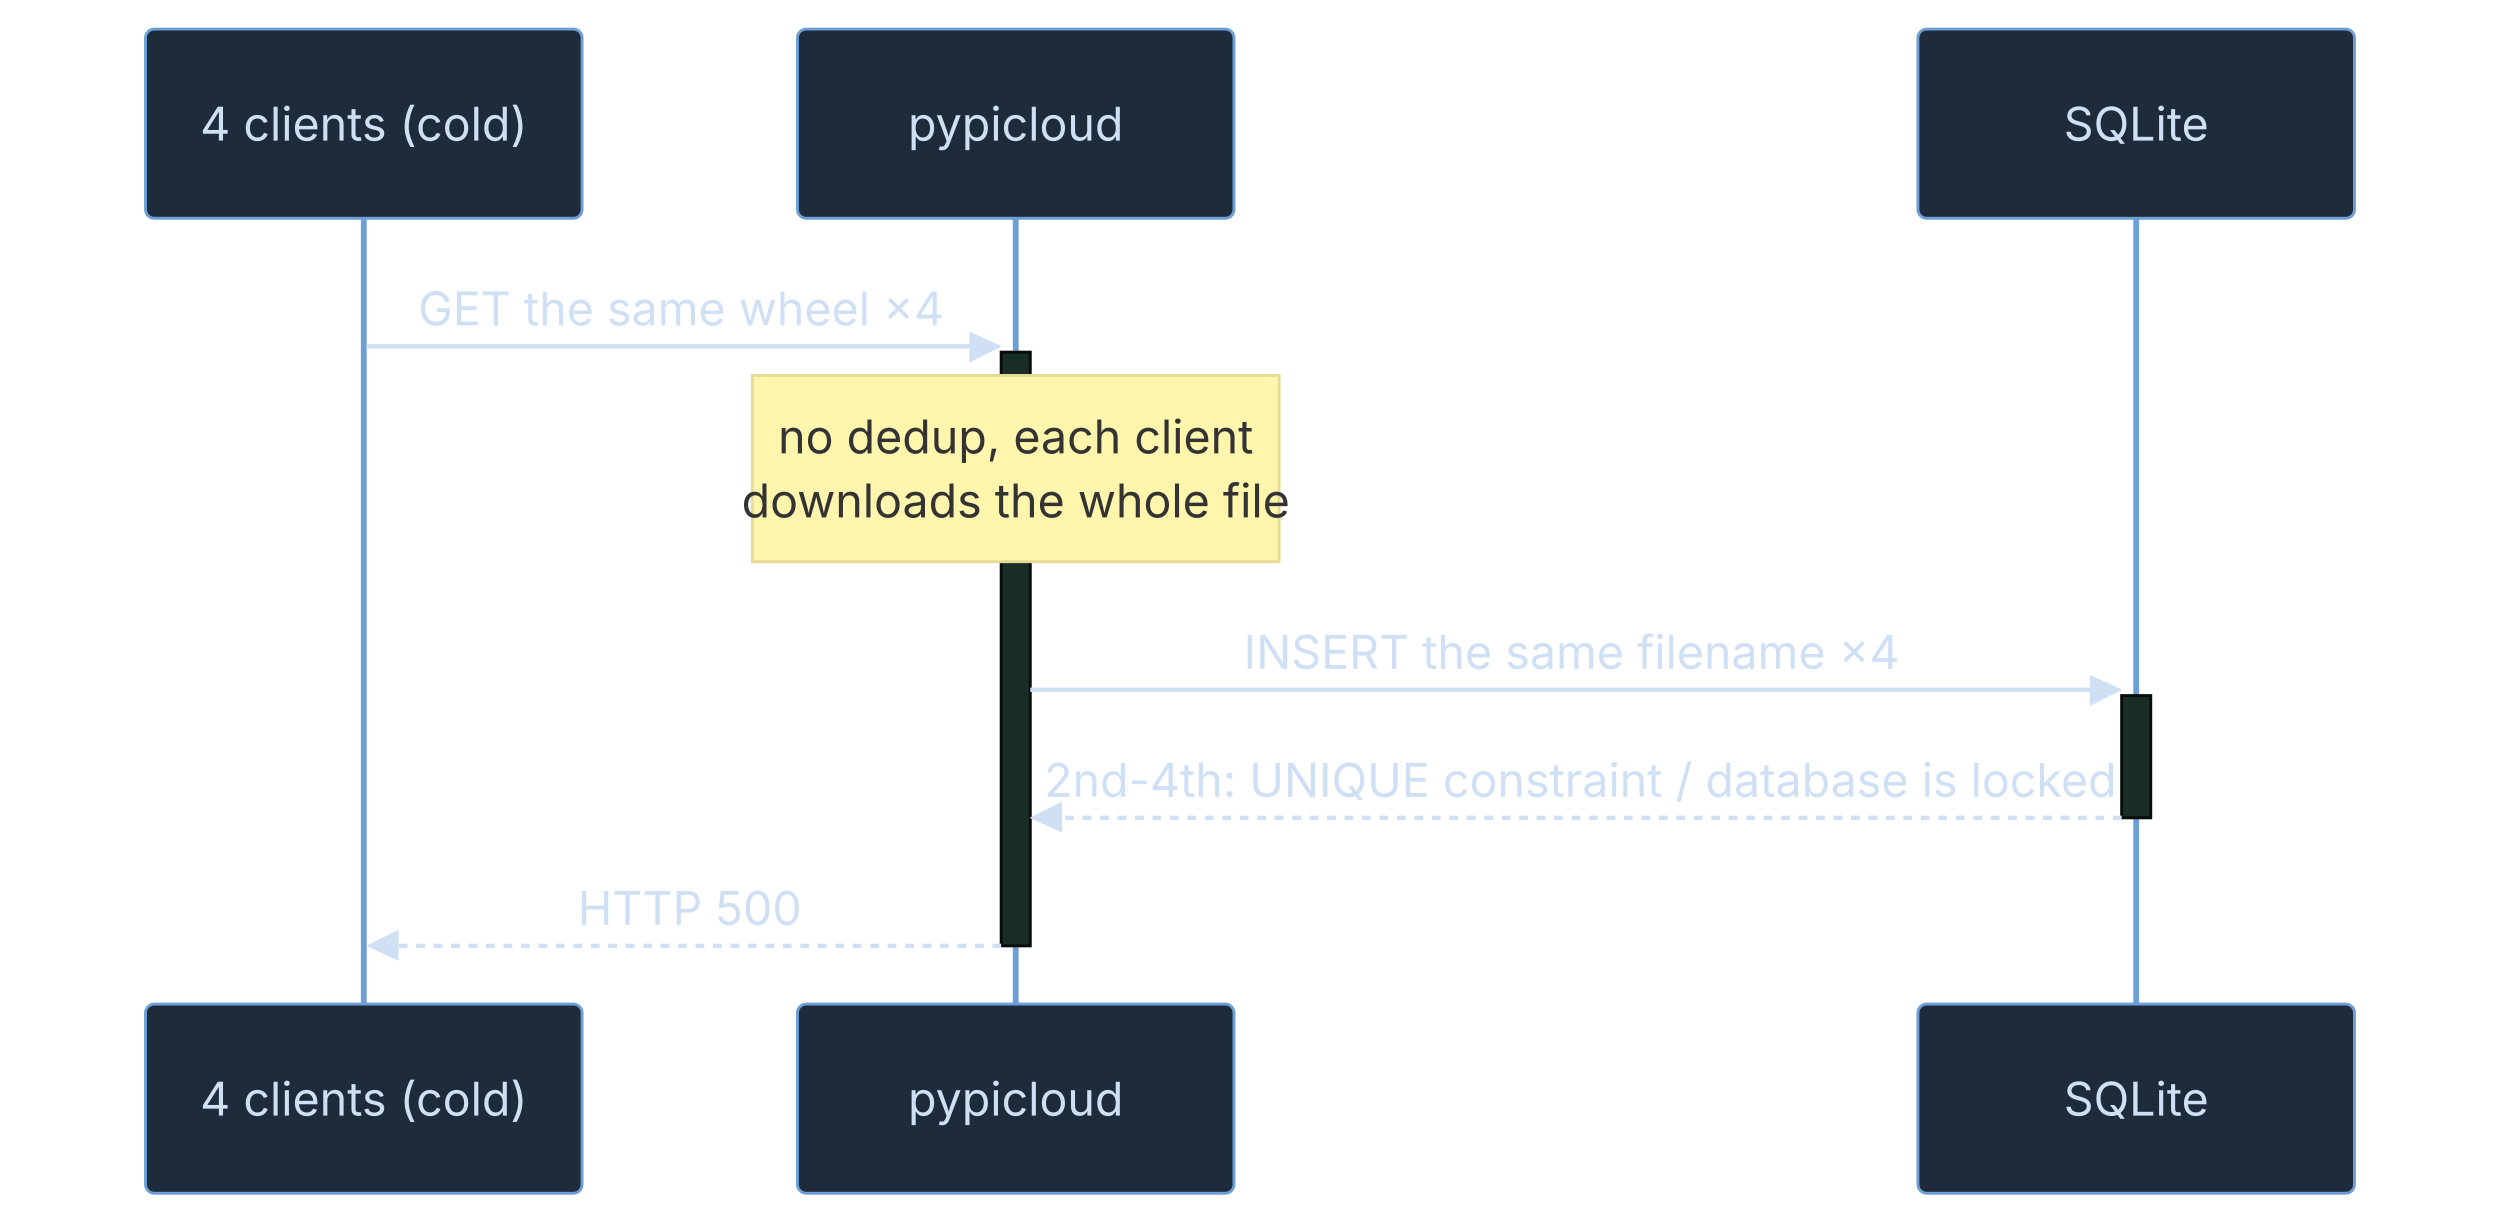
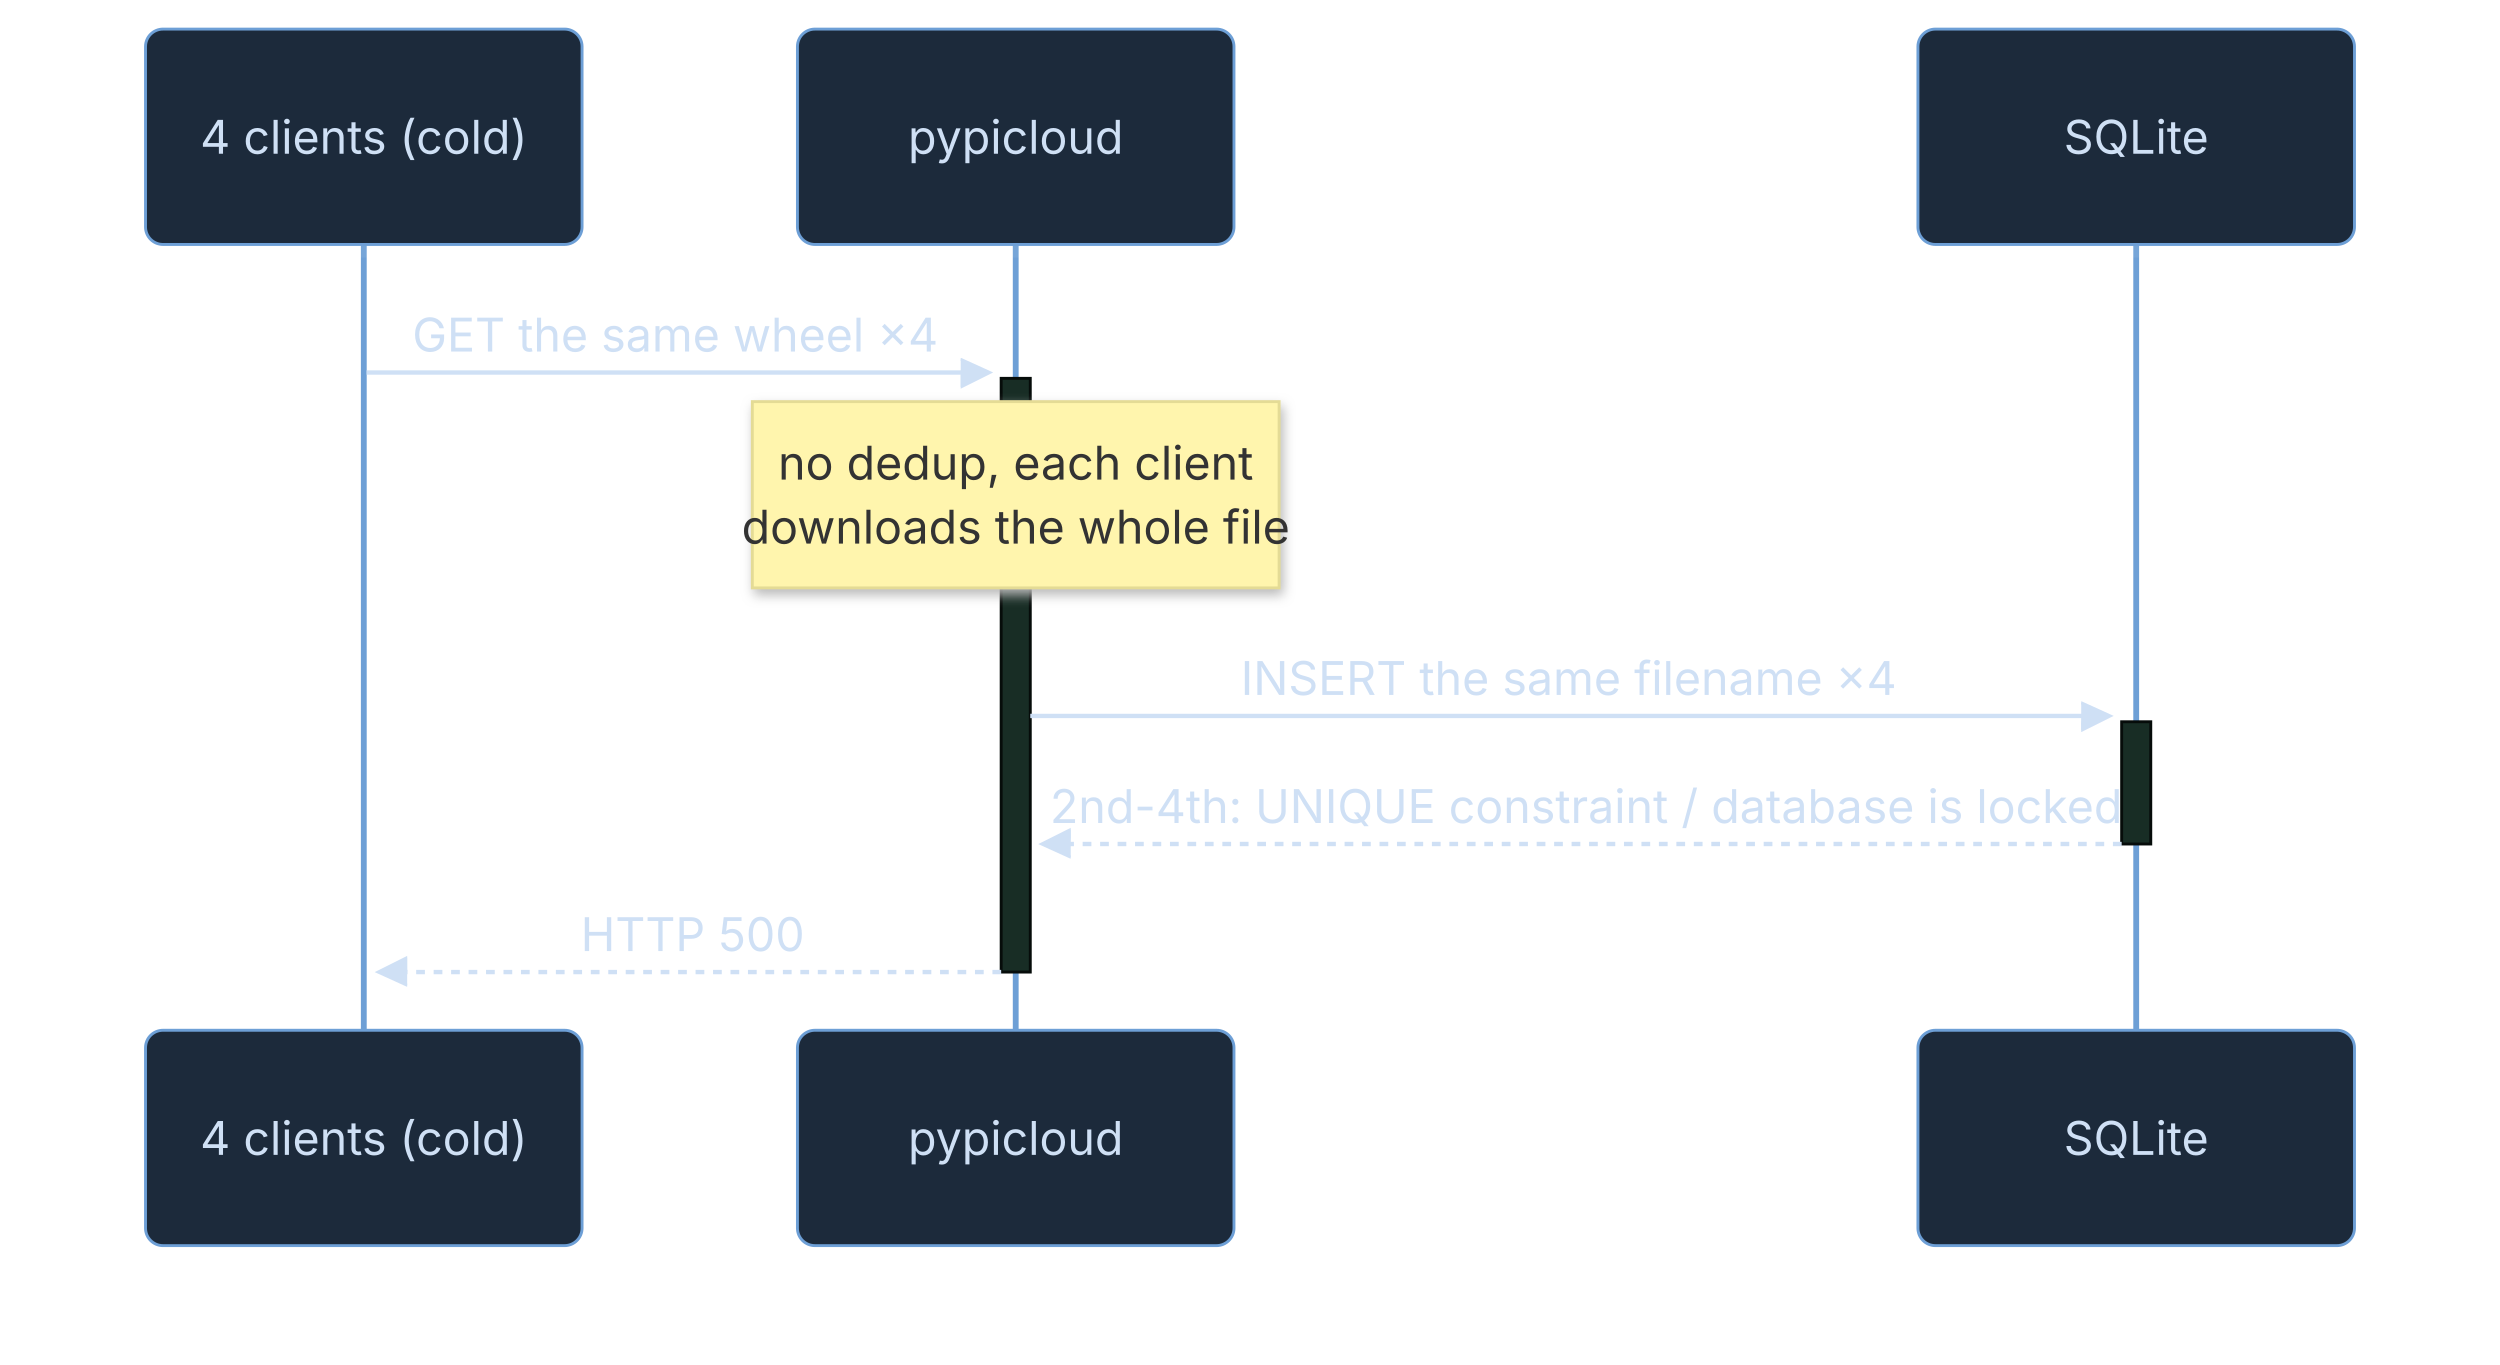
- <svg xmlns="http://www.w3.org/2000/svg" id="peryx-pypicloud-concurrency-dark" width="100%" style="max-width: 859px; background-color: transparent;" viewBox="-50 -10 859 421" role="graphics-document document" aria-roledescription="sequence">
+ <svg xmlns="http://www.w3.org/2000/svg" id="peryx-pypicloud-concurrency-dark" width="100%" style="max-width: 859px; background-color: transparent;" viewBox="-50 -10 859 469" role="graphics-document document" aria-roledescription="sequence">
  <g>
-     <rect x="609" y="335" fill="#eaeaea" stroke="#666" width="150" height="65" name="S" rx="3" ry="3" class="actor actor-bottom" />
-     <text x="684" y="367.5" dominant-baseline="central" alignment-baseline="central" class="actor actor-box" style="text-anchor: middle; font-size: 16px; font-weight: 400;">
+     <rect x="609" y="344" fill="#eaeaea" stroke="#666" width="150" height="74" name="S" rx="6" ry="6" class="actor actor-bottom" data-look="neo" filter="url(#peryx-pypicloud-concurrency-dark-drop-shadow)" />
+     <text x="684" y="381" dominant-baseline="central" alignment-baseline="central" class="actor actor-box" style="text-anchor: middle; font-size: 16px; font-weight: 400;">
      <tspan x="684" dy="0">SQLite</tspan>
    </text>
  </g>
  <g>
-     <rect x="224" y="335" fill="#eaeaea" stroke="#666" width="150" height="65" name="P" rx="3" ry="3" class="actor actor-bottom" />
-     <text x="299" y="367.5" dominant-baseline="central" alignment-baseline="central" class="actor actor-box" style="text-anchor: middle; font-size: 16px; font-weight: 400;">
+     <rect x="224" y="344" fill="#eaeaea" stroke="#666" width="150" height="74" name="P" rx="6" ry="6" class="actor actor-bottom" data-look="neo" filter="url(#peryx-pypicloud-concurrency-dark-drop-shadow)" />
+     <text x="299" y="381" dominant-baseline="central" alignment-baseline="central" class="actor actor-box" style="text-anchor: middle; font-size: 16px; font-weight: 400;">
      <tspan x="299" dy="0">pypicloud</tspan>
    </text>
  </g>
  <g>
-     <rect x="0" y="335" fill="#eaeaea" stroke="#666" width="150" height="65" name="C" rx="3" ry="3" class="actor actor-bottom" />
-     <text x="75" y="367.5" dominant-baseline="central" alignment-baseline="central" class="actor actor-box" style="text-anchor: middle; font-size: 16px; font-weight: 400;">
+     <rect x="0" y="344" fill="#eaeaea" stroke="#666" width="150" height="74" name="C" rx="6" ry="6" class="actor actor-bottom" data-look="neo" filter="url(#peryx-pypicloud-concurrency-dark-drop-shadow)" />
+     <text x="75" y="381" dominant-baseline="central" alignment-baseline="central" class="actor actor-box" style="text-anchor: middle; font-size: 16px; font-weight: 400;">
      <tspan x="75" dy="0">4 clients (cold)</tspan>
    </text>
  </g>
  <g>
-     <line id="actor2" x1="684" y1="65" x2="684" y2="335" class="actor-line 200" stroke-width="0.5px" stroke="#999" name="S" data-et="life-line" data-id="S" />
-     <g id="root-2" data-et="participant" data-type="participant" data-id="S">
-       <rect x="609" y="0" fill="#eaeaea" stroke="#666" width="150" height="65" name="S" rx="3" ry="3" class="actor actor-top" />
-       <text x="684" y="32.5" dominant-baseline="central" alignment-baseline="central" class="actor actor-box" style="text-anchor: middle; font-size: 16px; font-weight: 400;">
+     <line id="actor2" x1="684" y1="74" x2="684" y2="344" class="actor-line 200" stroke-width="0.5px" stroke="#999" name="S" data-et="life-line" data-id="S" />
+     <g id="root-2" data-look="neo" data-et="participant" data-type="participant" data-id="S">
+       <rect x="609" y="0" fill="#eaeaea" stroke="#666" width="150" height="74" name="S" rx="6" ry="6" class="actor actor-top" data-look="neo" filter="url(#peryx-pypicloud-concurrency-dark-drop-shadow)" />
+       <text x="684" y="37" dominant-baseline="central" alignment-baseline="central" class="actor actor-box" style="text-anchor: middle; font-size: 16px; font-weight: 400;">
        <tspan x="684" dy="0">SQLite</tspan>
      </text>
    </g>
  </g>
  <g>
-     <line id="actor1" x1="299" y1="65" x2="299" y2="335" class="actor-line 200" stroke-width="0.5px" stroke="#999" name="P" data-et="life-line" data-id="P" />
-     <g id="root-1" data-et="participant" data-type="participant" data-id="P">
-       <rect x="224" y="0" fill="#eaeaea" stroke="#666" width="150" height="65" name="P" rx="3" ry="3" class="actor actor-top" />
-       <text x="299" y="32.5" dominant-baseline="central" alignment-baseline="central" class="actor actor-box" style="text-anchor: middle; font-size: 16px; font-weight: 400;">
+     <line id="actor1" x1="299" y1="74" x2="299" y2="344" class="actor-line 200" stroke-width="0.5px" stroke="#999" name="P" data-et="life-line" data-id="P" />
+     <g id="root-1" data-look="neo" data-et="participant" data-type="participant" data-id="P">
+       <rect x="224" y="0" fill="#eaeaea" stroke="#666" width="150" height="74" name="P" rx="6" ry="6" class="actor actor-top" data-look="neo" filter="url(#peryx-pypicloud-concurrency-dark-drop-shadow)" />
+       <text x="299" y="37" dominant-baseline="central" alignment-baseline="central" class="actor actor-box" style="text-anchor: middle; font-size: 16px; font-weight: 400;">
        <tspan x="299" dy="0">pypicloud</tspan>
      </text>
    </g>
  </g>
  <g>
-     <line id="actor0" x1="75" y1="65" x2="75" y2="335" class="actor-line 200" stroke-width="0.5px" stroke="#999" name="C" data-et="life-line" data-id="C" />
-     <g id="root-0" data-et="participant" data-type="participant" data-id="C">
-       <rect x="0" y="0" fill="#eaeaea" stroke="#666" width="150" height="65" name="C" rx="3" ry="3" class="actor actor-top" />
-       <text x="75" y="32.5" dominant-baseline="central" alignment-baseline="central" class="actor actor-box" style="text-anchor: middle; font-size: 16px; font-weight: 400;">
+     <line id="actor0" x1="75" y1="74" x2="75" y2="344" class="actor-line 200" stroke-width="0.5px" stroke="#999" name="C" data-et="life-line" data-id="C" />
+     <g id="root-0" data-look="neo" data-et="participant" data-type="participant" data-id="C">
+       <rect x="0" y="0" fill="#eaeaea" stroke="#666" width="150" height="74" name="C" rx="6" ry="6" class="actor actor-top" data-look="neo" filter="url(#peryx-pypicloud-concurrency-dark-drop-shadow)" />
+       <text x="75" y="37" dominant-baseline="central" alignment-baseline="central" class="actor actor-box" style="text-anchor: middle; font-size: 16px; font-weight: 400;">
        <tspan x="75" dy="0">4 clients (cold)</tspan>
      </text>
    </g>
  </g>
-   <style>#peryx-pypicloud-concurrency-dark{font-family:system-ui,-apple-system,sans-serif;font-size:16px;fill:#cfe0f5;}@keyframes edge-animation-frame{from{stroke-dashoffset:0;}}@keyframes dash{to{stroke-dashoffset:0;}}#peryx-pypicloud-concurrency-dark .edge-animation-slow{stroke-dasharray:9,5!important;stroke-dashoffset:900;animation:dash 50s linear infinite;stroke-linecap:round;}#peryx-pypicloud-concurrency-dark .edge-animation-fast{stroke-dasharray:9,5!important;stroke-dashoffset:900;animation:dash 20s linear infinite;stroke-linecap:round;}#peryx-pypicloud-concurrency-dark .error-icon{fill:#33241a;}#peryx-pypicloud-concurrency-dark .error-text{fill:#f0d6bb;stroke:#f0d6bb;}#peryx-pypicloud-concurrency-dark .edge-thickness-normal{stroke-width:1px;}#peryx-pypicloud-concurrency-dark .edge-thickness-thick{stroke-width:3.5px;}#peryx-pypicloud-concurrency-dark .edge-pattern-solid{stroke-dasharray:0;}#peryx-pypicloud-concurrency-dark .edge-thickness-invisible{stroke-width:0;fill:none;}#peryx-pypicloud-concurrency-dark .edge-pattern-dashed{stroke-dasharray:3;}#peryx-pypicloud-concurrency-dark .edge-pattern-dotted{stroke-dasharray:2;}#peryx-pypicloud-concurrency-dark .marker{fill:#aeb8c2;stroke:#aeb8c2;}#peryx-pypicloud-concurrency-dark .marker.cross{stroke:#aeb8c2;}#peryx-pypicloud-concurrency-dark svg{font-family:system-ui,-apple-system,sans-serif;font-size:16px;}#peryx-pypicloud-concurrency-dark p{margin:0;}#peryx-pypicloud-concurrency-dark .actor{stroke:#6d9fd6;fill:#1e2b3a;stroke-width:1;}#peryx-pypicloud-concurrency-dark rect.actor.outer-path[data-look="neo"]{filter:drop-shadow( 1px 2px 2px rgba(185,185,185,1));}#peryx-pypicloud-concurrency-dark rect.note[data-look="neo"]{stroke:hsl(52.683, 60%, 73.922%);fill:#fff5ad;filter:drop-shadow( 1px 2px 2px rgba(185,185,185,1));}#peryx-pypicloud-concurrency-dark text.actor&gt;tspan{fill:#cfe0f5;stroke:none;}#peryx-pypicloud-concurrency-dark .actor-line{stroke:#6d9fd6;}#peryx-pypicloud-concurrency-dark .innerArc{stroke-width:1.5;stroke-dasharray:none;}#peryx-pypicloud-concurrency-dark .messageLine0{stroke-width:1.5;stroke-dasharray:none;stroke:#cfe0f5;}#peryx-pypicloud-concurrency-dark .messageLine1{stroke-width:1.5;stroke-dasharray:2,2;stroke:#cfe0f5;}#peryx-pypicloud-concurrency-dark [id$="-arrowhead"] path{fill:#cfe0f5;stroke:#cfe0f5;}#peryx-pypicloud-concurrency-dark .sequenceNumber{fill:#51473d;}#peryx-pypicloud-concurrency-dark [id$="-sequencenumber"]{fill:#cfe0f5;}#peryx-pypicloud-concurrency-dark [id$="-crosshead"] path{fill:#cfe0f5;stroke:#cfe0f5;}#peryx-pypicloud-concurrency-dark .messageText{fill:#cfe0f5;stroke:none;}#peryx-pypicloud-concurrency-dark .labelBox{stroke:#6d9fd6;fill:#1e2b3a;filter:none;}#peryx-pypicloud-concurrency-dark .labelText,#peryx-pypicloud-concurrency-dark .labelText&gt;tspan{fill:#cfe0f5;stroke:none;}#peryx-pypicloud-concurrency-dark .loopText,#peryx-pypicloud-concurrency-dark .loopText&gt;tspan{fill:#cfe0f5;stroke:none;}#peryx-pypicloud-concurrency-dark .sectionTitle,#peryx-pypicloud-concurrency-dark .sectionTitle&gt;tspan{fill:#cfe0f5;stroke:none;}#peryx-pypicloud-concurrency-dark .loopLine{stroke-width:2px;stroke-dasharray:2,2;stroke:#6d9fd6;fill:#6d9fd6;}#peryx-pypicloud-concurrency-dark .note{stroke:hsl(52.683, 60%, 73.922%);fill:#fff5ad;}#peryx-pypicloud-concurrency-dark .noteText,#peryx-pypicloud-concurrency-dark .noteText&gt;tspan{fill:#333;stroke:none;}#peryx-pypicloud-concurrency-dark .activation0{fill:#182d25;stroke:hsl(157.143, 30.435%, 3.529%);}#peryx-pypicloud-concurrency-dark .activation1{fill:#182d25;stroke:hsl(157.143, 30.435%, 3.529%);}#peryx-pypicloud-concurrency-dark .activation2{fill:#182d25;stroke:hsl(157.143, 30.435%, 3.529%);}#peryx-pypicloud-concurrency-dark .actorPopupMenu{position:absolute;}#peryx-pypicloud-concurrency-dark .actorPopupMenuPanel{position:absolute;fill:#1e2b3a;box-shadow:0px 8px 16px 0px rgba(0,0,0,0.2);filter:drop-shadow(3px 5px 2px rgb(0 0 0 / 0.4));}#peryx-pypicloud-concurrency-dark .actor-man circle,#peryx-pypicloud-concurrency-dark line{fill:#1e2b3a;stroke-width:2px;}#peryx-pypicloud-concurrency-dark g rect.rect{filter:drop-shadow( 1px 2px 2px rgba(185,185,185,1));stroke:#6d9fd6;}#peryx-pypicloud-concurrency-dark .node .neo-node{stroke:#6d9fd6;}#peryx-pypicloud-concurrency-dark [data-look="neo"].node rect,#peryx-pypicloud-concurrency-dark [data-look="neo"].cluster rect,#peryx-pypicloud-concurrency-dark [data-look="neo"].node polygon{stroke:url(#peryx-pypicloud-concurrency-dark-gradient);filter:drop-shadow( 1px 2px 2px rgba(185,185,185,1));}#peryx-pypicloud-concurrency-dark [data-look="neo"].swimlane.cluster rect{filter:none;}#peryx-pypicloud-concurrency-dark [data-look="neo"].node path{stroke:url(#peryx-pypicloud-concurrency-dark-gradient);stroke-width:1px;}#peryx-pypicloud-concurrency-dark [data-look="neo"].node .outer-path{filter:drop-shadow( 1px 2px 2px rgba(185,185,185,1));}#peryx-pypicloud-concurrency-dark [data-look="neo"].node .neo-line path{stroke:#6d9fd6;filter:none;}#peryx-pypicloud-concurrency-dark [data-look="neo"].node circle{stroke:url(#peryx-pypicloud-concurrency-dark-gradient);filter:drop-shadow( 1px 2px 2px rgba(185,185,185,1));}#peryx-pypicloud-concurrency-dark [data-look="neo"].node circle .state-start{fill:#000000;}#peryx-pypicloud-concurrency-dark [data-look="neo"].icon-shape .icon{fill:url(#peryx-pypicloud-concurrency-dark-gradient);filter:drop-shadow( 1px 2px 2px rgba(185,185,185,1));}#peryx-pypicloud-concurrency-dark [data-look="neo"].icon-shape .icon-neo path{stroke:url(#peryx-pypicloud-concurrency-dark-gradient);filter:drop-shadow( 1px 2px 2px rgba(185,185,185,1));}#peryx-pypicloud-concurrency-dark .accent&gt;*{fill:rgb(30, 43, 58)!important;stroke:rgb(109, 159, 214)!important;color:rgb(207, 224, 245)!important;}#peryx-pypicloud-concurrency-dark .good&gt;*{fill:rgb(24, 45, 37)!important;stroke:rgb(90, 169, 138)!important;color:rgb(207, 232, 220)!important;}#peryx-pypicloud-concurrency-dark .warn&gt;*{fill:rgb(51, 36, 26)!important;stroke:rgb(201, 132, 63)!important;color:rgb(240, 214, 187)!important;}#peryx-pypicloud-concurrency-dark :root{--mermaid-font-family:"trebuchet ms",verdana,arial,sans-serif;}</style>
+   <style>#peryx-pypicloud-concurrency-dark{font-family:system-ui,-apple-system,sans-serif;font-size:16px;fill:#cfe0f5;}@keyframes edge-animation-frame{from{stroke-dashoffset:0;}}@keyframes dash{to{stroke-dashoffset:0;}}#peryx-pypicloud-concurrency-dark .edge-animation-slow{stroke-dasharray:9,5!important;stroke-dashoffset:900;animation:dash 50s linear infinite;stroke-linecap:round;}#peryx-pypicloud-concurrency-dark .edge-animation-fast{stroke-dasharray:9,5!important;stroke-dashoffset:900;animation:dash 20s linear infinite;stroke-linecap:round;}#peryx-pypicloud-concurrency-dark .error-icon{fill:#33241a;}#peryx-pypicloud-concurrency-dark .error-text{fill:#f0d6bb;stroke:#f0d6bb;}#peryx-pypicloud-concurrency-dark .edge-thickness-normal{stroke-width:1px;}#peryx-pypicloud-concurrency-dark .edge-thickness-thick{stroke-width:3.5px;}#peryx-pypicloud-concurrency-dark .edge-pattern-solid{stroke-dasharray:0;}#peryx-pypicloud-concurrency-dark .edge-thickness-invisible{stroke-width:0;fill:none;}#peryx-pypicloud-concurrency-dark .edge-pattern-dashed{stroke-dasharray:3;}#peryx-pypicloud-concurrency-dark .edge-pattern-dotted{stroke-dasharray:2;}#peryx-pypicloud-concurrency-dark .marker{fill:#aeb8c2;stroke:#aeb8c2;}#peryx-pypicloud-concurrency-dark .marker.cross{stroke:#aeb8c2;}#peryx-pypicloud-concurrency-dark svg{font-family:system-ui,-apple-system,sans-serif;font-size:16px;}#peryx-pypicloud-concurrency-dark p{margin:0;}#peryx-pypicloud-concurrency-dark .actor{stroke:#6d9fd6;fill:#1e2b3a;stroke-width:1;}#peryx-pypicloud-concurrency-dark rect.actor.outer-path[data-look="neo"]{filter:drop-shadow( 1px 2px 2px rgba(185,185,185,1));}#peryx-pypicloud-concurrency-dark rect.note[data-look="neo"]{stroke:hsl(52.683, 60%, 73.922%);fill:#fff5ad;filter:drop-shadow( 1px 2px 2px rgba(185,185,185,1));}#peryx-pypicloud-concurrency-dark text.actor&gt;tspan{fill:#cfe0f5;stroke:none;}#peryx-pypicloud-concurrency-dark .actor-line{stroke:#6d9fd6;}#peryx-pypicloud-concurrency-dark .innerArc{stroke-width:1.5;stroke-dasharray:none;}#peryx-pypicloud-concurrency-dark .messageLine0{stroke-width:1.5;stroke-dasharray:none;stroke:#cfe0f5;}#peryx-pypicloud-concurrency-dark .messageLine1{stroke-width:1.5;stroke-dasharray:2,2;stroke:#cfe0f5;}#peryx-pypicloud-concurrency-dark [id$="-arrowhead"] path{fill:#cfe0f5;stroke:#cfe0f5;}#peryx-pypicloud-concurrency-dark .sequenceNumber{fill:#51473d;}#peryx-pypicloud-concurrency-dark [id$="-sequencenumber"]{fill:#cfe0f5;}#peryx-pypicloud-concurrency-dark [id$="-crosshead"] path{fill:#cfe0f5;stroke:#cfe0f5;}#peryx-pypicloud-concurrency-dark .messageText{fill:#cfe0f5;stroke:none;}#peryx-pypicloud-concurrency-dark .labelBox{stroke:#6d9fd6;fill:#1e2b3a;filter:drop-shadow( 1px 2px 2px rgba(185,185,185,1));}#peryx-pypicloud-concurrency-dark .labelText,#peryx-pypicloud-concurrency-dark .labelText&gt;tspan{fill:#cfe0f5;stroke:none;}#peryx-pypicloud-concurrency-dark .loopText,#peryx-pypicloud-concurrency-dark .loopText&gt;tspan{fill:#cfe0f5;stroke:none;}#peryx-pypicloud-concurrency-dark .sectionTitle,#peryx-pypicloud-concurrency-dark .sectionTitle&gt;tspan{fill:#cfe0f5;stroke:none;}#peryx-pypicloud-concurrency-dark .loopLine{stroke-width:2px;stroke-dasharray:2,2;stroke:#6d9fd6;fill:#6d9fd6;}#peryx-pypicloud-concurrency-dark .note{stroke:hsl(52.683, 60%, 73.922%);fill:#fff5ad;}#peryx-pypicloud-concurrency-dark .noteText,#peryx-pypicloud-concurrency-dark .noteText&gt;tspan{fill:#333;stroke:none;}#peryx-pypicloud-concurrency-dark .activation0{fill:#182d25;stroke:hsl(157.143, 30.435%, 3.529%);}#peryx-pypicloud-concurrency-dark .activation1{fill:#182d25;stroke:hsl(157.143, 30.435%, 3.529%);}#peryx-pypicloud-concurrency-dark .activation2{fill:#182d25;stroke:hsl(157.143, 30.435%, 3.529%);}#peryx-pypicloud-concurrency-dark .actorPopupMenu{position:absolute;}#peryx-pypicloud-concurrency-dark .actorPopupMenuPanel{position:absolute;fill:#1e2b3a;box-shadow:0px 8px 16px 0px rgba(0,0,0,0.2);filter:drop-shadow(3px 5px 2px rgb(0 0 0 / 0.4));}#peryx-pypicloud-concurrency-dark .actor-man circle,#peryx-pypicloud-concurrency-dark line{fill:#1e2b3a;stroke-width:2px;}#peryx-pypicloud-concurrency-dark g rect.rect{filter:drop-shadow( 1px 2px 2px rgba(185,185,185,1));stroke:#6d9fd6;}#peryx-pypicloud-concurrency-dark .node .neo-node{stroke:#6d9fd6;}#peryx-pypicloud-concurrency-dark [data-look="neo"].node rect,#peryx-pypicloud-concurrency-dark [data-look="neo"].cluster rect,#peryx-pypicloud-concurrency-dark [data-look="neo"].node polygon{stroke:url(#peryx-pypicloud-concurrency-dark-gradient);filter:drop-shadow( 1px 2px 2px rgba(185,185,185,1));}#peryx-pypicloud-concurrency-dark [data-look="neo"].swimlane.cluster rect{filter:none;}#peryx-pypicloud-concurrency-dark [data-look="neo"].node path{stroke:url(#peryx-pypicloud-concurrency-dark-gradient);stroke-width:1px;}#peryx-pypicloud-concurrency-dark [data-look="neo"].node .outer-path{filter:drop-shadow( 1px 2px 2px rgba(185,185,185,1));}#peryx-pypicloud-concurrency-dark [data-look="neo"].node .neo-line path{stroke:#6d9fd6;filter:none;}#peryx-pypicloud-concurrency-dark [data-look="neo"].node circle{stroke:url(#peryx-pypicloud-concurrency-dark-gradient);filter:drop-shadow( 1px 2px 2px rgba(185,185,185,1));}#peryx-pypicloud-concurrency-dark [data-look="neo"].node circle .state-start{fill:#000000;}#peryx-pypicloud-concurrency-dark [data-look="neo"].icon-shape .icon{fill:url(#peryx-pypicloud-concurrency-dark-gradient);filter:drop-shadow( 1px 2px 2px rgba(185,185,185,1));}#peryx-pypicloud-concurrency-dark [data-look="neo"].icon-shape .icon-neo path{stroke:url(#peryx-pypicloud-concurrency-dark-gradient);filter:drop-shadow( 1px 2px 2px rgba(185,185,185,1));}#peryx-pypicloud-concurrency-dark .accent&gt;*{fill:rgb(30, 43, 58)!important;stroke:rgb(109, 159, 214)!important;color:rgb(207, 224, 245)!important;}#peryx-pypicloud-concurrency-dark .good&gt;*{fill:rgb(24, 45, 37)!important;stroke:rgb(90, 169, 138)!important;color:rgb(207, 232, 220)!important;}#peryx-pypicloud-concurrency-dark .warn&gt;*{fill:rgb(51, 36, 26)!important;stroke:rgb(201, 132, 63)!important;color:rgb(240, 214, 187)!important;}#peryx-pypicloud-concurrency-dark :root{--mermaid-font-family:"trebuchet ms",verdana,arial,sans-serif;}</style>
  <g />
  <defs>
    <symbol id="peryx-pypicloud-concurrency-dark-computer" width="24" height="24">
      <path transform="scale(.5)" d="M2 2v13h20v-13h-20zm18 11h-16v-9h16v9zm-10.228 6l.466-1h3.524l.467 1h-4.457zm14.228 3h-24l2-6h2.104l-1.33 4h18.45l-1.297-4h2.073l2 6zm-5-10h-14v-7h14v7z" />
    </symbol>
  </defs>
  <defs>
    <symbol id="peryx-pypicloud-concurrency-dark-database" fill-rule="evenodd" clip-rule="evenodd">
      <path transform="scale(.5)" d="M12.258.001l.256.004.255.005.253.008.251.01.249.012.247.015.246.016.242.019.241.02.239.023.236.024.233.027.231.028.229.031.225.032.223.034.22.036.217.038.214.04.211.041.208.043.205.045.201.046.198.048.194.05.191.051.187.053.183.054.18.056.175.057.172.059.168.06.163.061.16.063.155.064.15.066.074.033.073.033.071.034.07.034.069.035.068.035.067.035.066.035.064.036.064.036.062.036.06.036.06.037.058.037.058.037.055.038.055.038.053.038.052.038.051.039.05.039.048.039.047.039.045.04.044.04.043.04.041.04.04.041.039.041.037.041.036.041.034.041.033.042.032.042.03.042.029.042.027.042.026.043.024.043.023.043.021.043.02.043.018.044.017.043.015.044.013.044.012.044.011.045.009.044.007.045.006.045.004.045.002.045.001.045v17l-.001.045-.002.045-.004.045-.006.045-.007.045-.009.044-.011.045-.012.044-.013.044-.015.044-.017.043-.018.044-.02.043-.021.043-.023.043-.024.043-.026.043-.027.042-.029.042-.03.042-.032.042-.033.042-.034.041-.036.041-.037.041-.039.041-.04.041-.041.04-.043.04-.044.04-.045.04-.047.039-.048.039-.05.039-.051.039-.052.038-.053.038-.055.038-.055.038-.058.037-.058.037-.06.037-.06.036-.062.036-.064.036-.064.036-.066.035-.067.035-.068.035-.069.035-.07.034-.071.034-.073.033-.074.033-.15.066-.155.064-.16.063-.163.061-.168.06-.172.059-.175.057-.18.056-.183.054-.187.053-.191.051-.194.05-.198.048-.201.046-.205.045-.208.043-.211.041-.214.04-.217.038-.22.036-.223.034-.225.032-.229.031-.231.028-.233.027-.236.024-.239.023-.241.02-.242.019-.246.016-.247.015-.249.012-.251.01-.253.008-.255.005-.256.004-.258.001-.258-.001-.256-.004-.255-.005-.253-.008-.251-.01-.249-.012-.247-.015-.245-.016-.243-.019-.241-.02-.238-.023-.236-.024-.234-.027-.231-.028-.228-.031-.226-.032-.223-.034-.22-.036-.217-.038-.214-.04-.211-.041-.208-.043-.204-.045-.201-.046-.198-.048-.195-.05-.19-.051-.187-.053-.184-.054-.179-.056-.176-.057-.172-.059-.167-.06-.164-.061-.159-.063-.155-.064-.151-.066-.074-.033-.072-.033-.072-.034-.07-.034-.069-.035-.068-.035-.067-.035-.066-.035-.064-.036-.063-.036-.062-.036-.061-.036-.06-.037-.058-.037-.057-.037-.056-.038-.055-.038-.053-.038-.052-.038-.051-.039-.049-.039-.049-.039-.046-.039-.046-.04-.044-.04-.043-.04-.041-.04-.04-.041-.039-.041-.037-.041-.036-.041-.034-.041-.033-.042-.032-.042-.03-.042-.029-.042-.027-.042-.026-.043-.024-.043-.023-.043-.021-.043-.02-.043-.018-.044-.017-.043-.015-.044-.013-.044-.012-.044-.011-.045-.009-.044-.007-.045-.006-.045-.004-.045-.002-.045-.001-.045v-17l.001-.045.002-.045.004-.045.006-.045.007-.045.009-.044.011-.045.012-.044.013-.044.015-.044.017-.043.018-.044.02-.043.021-.043.023-.043.024-.043.026-.043.027-.042.029-.042.03-.042.032-.042.033-.042.034-.041.036-.041.037-.041.039-.041.04-.041.041-.04.043-.04.044-.04.046-.04.046-.039.049-.039.049-.039.051-.039.052-.038.053-.038.055-.038.056-.038.057-.037.058-.037.06-.037.061-.036.062-.036.063-.036.064-.036.066-.035.067-.035.068-.035.069-.035.07-.034.072-.034.072-.033.074-.033.151-.066.155-.064.159-.063.164-.061.167-.06.172-.059.176-.057.179-.056.184-.054.187-.053.19-.051.195-.05.198-.048.201-.046.204-.045.208-.043.211-.041.214-.04.217-.038.22-.036.223-.034.226-.032.228-.031.231-.028.234-.027.236-.024.238-.023.241-.02.243-.019.245-.016.247-.015.249-.012.251-.01.253-.008.255-.005.256-.004.258-.001.258.001zm-9.258 20.499v.01l.001.021.003.021.004.022.005.021.006.022.007.022.009.023.01.022.011.023.012.023.013.023.015.023.016.024.017.023.018.024.019.024.021.024.022.025.023.024.024.025.052.049.056.05.061.051.066.051.07.051.075.051.079.052.084.052.088.052.092.052.097.052.102.051.105.052.11.052.114.051.119.051.123.051.127.05.131.05.135.05.139.048.144.049.147.047.152.047.155.047.16.045.163.045.167.043.171.043.176.041.178.041.183.039.187.039.19.037.194.035.197.035.202.033.204.031.209.03.212.029.216.027.219.025.222.024.226.021.23.02.233.018.236.016.24.015.243.012.246.01.249.008.253.005.256.004.259.001.26-.001.257-.004.254-.005.25-.008.247-.011.244-.012.241-.014.237-.016.233-.018.231-.021.226-.021.224-.024.22-.026.216-.027.212-.028.21-.031.205-.031.202-.034.198-.034.194-.036.191-.037.187-.039.183-.04.179-.04.175-.042.172-.043.168-.044.163-.045.16-.046.155-.046.152-.047.148-.048.143-.049.139-.049.136-.05.131-.05.126-.05.123-.051.118-.052.114-.051.11-.052.106-.052.101-.052.096-.052.092-.052.088-.053.083-.051.079-.052.074-.052.07-.051.065-.051.06-.051.056-.05.051-.05.023-.024.023-.025.021-.024.02-.024.019-.024.018-.024.017-.024.015-.023.014-.024.013-.023.012-.023.01-.023.01-.022.008-.022.006-.022.006-.022.004-.022.004-.021.001-.021.001-.021v-4.127l-.077.055-.08.053-.083.054-.085.053-.087.052-.09.052-.093.051-.095.05-.097.05-.1.049-.102.049-.105.048-.106.047-.109.047-.111.046-.114.045-.115.045-.118.044-.12.043-.122.042-.124.042-.126.041-.128.04-.13.04-.132.038-.134.038-.135.037-.138.037-.139.035-.142.035-.143.034-.144.033-.147.032-.148.031-.15.03-.151.03-.153.029-.154.027-.156.027-.158.026-.159.025-.161.024-.162.023-.163.022-.165.021-.166.02-.167.019-.169.018-.169.017-.171.016-.173.015-.173.014-.175.013-.175.012-.177.011-.178.01-.179.008-.179.008-.181.006-.182.005-.182.004-.184.003-.184.002h-.37l-.184-.002-.184-.003-.182-.004-.182-.005-.181-.006-.179-.008-.179-.008-.178-.01-.176-.011-.176-.012-.175-.013-.173-.014-.172-.015-.171-.016-.17-.017-.169-.018-.167-.019-.166-.02-.165-.021-.163-.022-.162-.023-.161-.024-.159-.025-.157-.026-.156-.027-.155-.027-.153-.029-.151-.03-.15-.03-.148-.031-.146-.032-.145-.033-.143-.034-.141-.035-.14-.035-.137-.037-.136-.037-.134-.038-.132-.038-.13-.04-.128-.04-.126-.041-.124-.042-.122-.042-.12-.044-.117-.043-.116-.045-.113-.045-.112-.046-.109-.047-.106-.047-.105-.048-.102-.049-.1-.049-.097-.05-.095-.05-.093-.052-.09-.051-.087-.052-.085-.053-.083-.054-.08-.054-.077-.054v4.127zm0-5.654v.011l.001.021.003.021.004.021.005.022.006.022.007.022.009.022.01.022.011.023.012.023.013.023.015.024.016.023.017.024.018.024.019.024.021.024.022.024.023.025.024.024.052.05.056.05.061.05.066.051.07.051.075.052.079.051.084.052.088.052.092.052.097.052.102.052.105.052.11.051.114.051.119.052.123.05.127.051.131.05.135.049.139.049.144.048.147.048.152.047.155.046.16.045.163.045.167.044.171.042.176.042.178.04.183.04.187.038.19.037.194.036.197.034.202.033.204.032.209.03.212.028.216.027.219.025.222.024.226.022.23.02.233.018.236.016.24.014.243.012.246.01.249.008.253.006.256.003.259.001.26-.001.257-.003.254-.006.25-.008.247-.01.244-.012.241-.015.237-.016.233-.018.231-.02.226-.022.224-.024.22-.025.216-.027.212-.029.21-.03.205-.032.202-.033.198-.035.194-.036.191-.037.187-.039.183-.039.179-.041.175-.042.172-.043.168-.044.163-.045.16-.045.155-.047.152-.047.148-.048.143-.048.139-.05.136-.049.131-.05.126-.051.123-.051.118-.051.114-.052.11-.052.106-.052.101-.052.096-.052.092-.052.088-.052.083-.052.079-.052.074-.051.07-.052.065-.051.06-.05.056-.051.051-.049.023-.025.023-.024.021-.025.02-.024.019-.024.018-.024.017-.024.015-.023.014-.023.013-.024.012-.022.01-.023.01-.023.008-.022.006-.022.006-.022.004-.021.004-.022.001-.021.001-.021v-4.139l-.077.054-.08.054-.083.054-.085.052-.087.053-.09.051-.093.051-.095.051-.097.05-.1.049-.102.049-.105.048-.106.047-.109.047-.111.046-.114.045-.115.044-.118.044-.12.044-.122.042-.124.042-.126.041-.128.04-.13.039-.132.039-.134.038-.135.037-.138.036-.139.036-.142.035-.143.033-.144.033-.147.033-.148.031-.15.03-.151.03-.153.028-.154.028-.156.027-.158.026-.159.025-.161.024-.162.023-.163.022-.165.021-.166.02-.167.019-.169.018-.169.017-.171.016-.173.015-.173.014-.175.013-.175.012-.177.011-.178.009-.179.009-.179.007-.181.007-.182.005-.182.004-.184.003-.184.002h-.37l-.184-.002-.184-.003-.182-.004-.182-.005-.181-.007-.179-.007-.179-.009-.178-.009-.176-.011-.176-.012-.175-.013-.173-.014-.172-.015-.171-.016-.17-.017-.169-.018-.167-.019-.166-.02-.165-.021-.163-.022-.162-.023-.161-.024-.159-.025-.157-.026-.156-.027-.155-.028-.153-.028-.151-.03-.15-.03-.148-.031-.146-.033-.145-.033-.143-.033-.141-.035-.14-.036-.137-.036-.136-.037-.134-.038-.132-.039-.13-.039-.128-.04-.126-.041-.124-.042-.122-.043-.12-.043-.117-.044-.116-.044-.113-.046-.112-.046-.109-.046-.106-.047-.105-.048-.102-.049-.1-.049-.097-.05-.095-.051-.093-.051-.09-.051-.087-.053-.085-.052-.083-.054-.08-.054-.077-.054v4.139zm0-5.666v.011l.001.02.003.022.004.021.005.022.006.021.007.022.009.023.01.022.011.023.012.023.013.023.015.023.016.024.017.024.018.023.019.024.021.025.022.024.023.024.024.025.052.05.056.05.061.05.066.051.07.051.075.052.079.051.084.052.088.052.092.052.097.052.102.052.105.051.11.052.114.051.119.051.123.051.127.05.131.05.135.05.139.049.144.048.147.048.152.047.155.046.16.045.163.045.167.043.171.043.176.042.178.04.183.04.187.038.19.037.194.036.197.034.202.033.204.032.209.03.212.028.216.027.219.025.222.024.226.021.23.02.233.018.236.017.24.014.243.012.246.01.249.008.253.006.256.003.259.001.26-.001.257-.003.254-.006.25-.008.247-.01.244-.013.241-.014.237-.016.233-.018.231-.02.226-.022.224-.024.22-.025.216-.027.212-.029.21-.03.205-.032.202-.033.198-.035.194-.036.191-.037.187-.039.183-.039.179-.041.175-.042.172-.043.168-.044.163-.045.16-.045.155-.047.152-.047.148-.048.143-.049.139-.049.136-.049.131-.051.126-.05.123-.051.118-.052.114-.051.11-.052.106-.052.101-.052.096-.052.092-.052.088-.052.083-.052.079-.052.074-.052.07-.051.065-.051.06-.051.056-.05.051-.049.023-.025.023-.025.021-.024.02-.024.019-.024.018-.024.017-.024.015-.023.014-.024.013-.023.012-.023.01-.022.01-.023.008-.022.006-.022.006-.022.004-.022.004-.021.001-.021.001-.021v-4.153l-.077.054-.08.054-.083.053-.085.053-.087.053-.09.051-.093.051-.095.051-.097.05-.1.049-.102.048-.105.048-.106.048-.109.046-.111.046-.114.046-.115.044-.118.044-.12.043-.122.043-.124.042-.126.041-.128.04-.13.039-.132.039-.134.038-.135.037-.138.036-.139.036-.142.034-.143.034-.144.033-.147.032-.148.032-.15.03-.151.03-.153.028-.154.028-.156.027-.158.026-.159.024-.161.024-.162.023-.163.023-.165.021-.166.02-.167.019-.169.018-.169.017-.171.016-.173.015-.173.014-.175.013-.175.012-.177.01-.178.01-.179.009-.179.007-.181.006-.182.006-.182.004-.184.003-.184.001-.185.001-.185-.001-.184-.001-.184-.003-.182-.004-.182-.006-.181-.006-.179-.007-.179-.009-.178-.01-.176-.01-.176-.012-.175-.013-.173-.014-.172-.015-.171-.016-.17-.017-.169-.018-.167-.019-.166-.02-.165-.021-.163-.023-.162-.023-.161-.024-.159-.024-.157-.026-.156-.027-.155-.028-.153-.028-.151-.03-.15-.03-.148-.032-.146-.032-.145-.033-.143-.034-.141-.034-.14-.036-.137-.036-.136-.037-.134-.038-.132-.039-.13-.039-.128-.041-.126-.041-.124-.041-.122-.043-.12-.043-.117-.044-.116-.044-.113-.046-.112-.046-.109-.046-.106-.048-.105-.048-.102-.048-.1-.05-.097-.049-.095-.051-.093-.051-.09-.052-.087-.052-.085-.053-.083-.053-.08-.054-.077-.054v4.153zm8.74-8.179l-.257.004-.254.005-.25.008-.247.011-.244.012-.241.014-.237.016-.233.018-.231.021-.226.022-.224.023-.22.026-.216.027-.212.028-.21.031-.205.032-.202.033-.198.034-.194.036-.191.038-.187.038-.183.04-.179.041-.175.042-.172.043-.168.043-.163.045-.16.046-.155.046-.152.048-.148.048-.143.048-.139.049-.136.05-.131.05-.126.051-.123.051-.118.051-.114.052-.11.052-.106.052-.101.052-.096.052-.092.052-.088.052-.083.052-.079.052-.074.051-.07.052-.065.051-.06.05-.056.05-.051.05-.023.025-.023.024-.021.024-.02.025-.019.024-.018.024-.017.023-.015.024-.014.023-.013.023-.012.023-.01.023-.01.022-.008.022-.006.023-.006.021-.004.022-.004.021-.001.021-.001.021.001.021.001.021.004.021.004.022.006.021.006.023.008.022.01.022.01.023.012.023.013.023.014.023.015.024.017.023.018.024.019.024.02.025.021.024.023.024.023.025.051.05.056.05.06.05.065.051.07.052.074.051.079.052.083.052.088.052.092.052.096.052.101.052.106.052.11.052.114.052.118.051.123.051.126.051.131.05.136.05.139.049.143.048.148.048.152.048.155.046.16.046.163.045.168.043.172.043.175.042.179.041.183.04.187.038.191.038.194.036.198.034.202.033.205.032.21.031.212.028.216.027.22.026.224.023.226.022.231.021.233.018.237.016.241.014.244.012.247.011.25.008.254.005.257.004.26.001.26-.001.257-.004.254-.005.25-.008.247-.011.244-.012.241-.014.237-.016.233-.018.231-.021.226-.022.224-.023.22-.026.216-.027.212-.028.21-.031.205-.032.202-.033.198-.034.194-.036.191-.038.187-.038.183-.04.179-.041.175-.042.172-.043.168-.043.163-.045.16-.046.155-.046.152-.048.148-.048.143-.048.139-.049.136-.05.131-.05.126-.051.123-.051.118-.051.114-.052.11-.052.106-.052.101-.052.096-.052.092-.052.088-.052.083-.052.079-.052.074-.051.07-.052.065-.051.06-.05.056-.05.051-.05.023-.025.023-.024.021-.024.02-.025.019-.024.018-.024.017-.023.015-.024.014-.023.013-.023.012-.023.01-.023.01-.022.008-.022.006-.023.006-.021.004-.022.004-.021.001-.021.001-.021-.001-.021-.001-.021-.004-.021-.004-.022-.006-.021-.006-.023-.008-.022-.01-.022-.01-.023-.012-.023-.013-.023-.014-.023-.015-.024-.017-.023-.018-.024-.019-.024-.02-.025-.021-.024-.023-.024-.023-.025-.051-.05-.056-.05-.06-.05-.065-.051-.07-.052-.074-.051-.079-.052-.083-.052-.088-.052-.092-.052-.096-.052-.101-.052-.106-.052-.11-.052-.114-.052-.118-.051-.123-.051-.126-.051-.131-.05-.136-.05-.139-.049-.143-.048-.148-.048-.152-.048-.155-.046-.16-.046-.163-.045-.168-.043-.172-.043-.175-.042-.179-.041-.183-.04-.187-.038-.191-.038-.194-.036-.198-.034-.202-.033-.205-.032-.21-.031-.212-.028-.216-.027-.22-.026-.224-.023-.226-.022-.231-.021-.233-.018-.237-.016-.241-.014-.244-.012-.247-.011-.25-.008-.254-.005-.257-.004-.26-.001-.26.001z" />
    </symbol>
  </defs>
  <defs>
    <symbol id="peryx-pypicloud-concurrency-dark-clock" width="24" height="24">
      <path transform="scale(.5)" d="M12 2c5.514 0 10 4.486 10 10s-4.486 10-10 10-10-4.486-10-10 4.486-10 10-10zm0-2c-6.627 0-12 5.373-12 12s5.373 12 12 12 12-5.373 12-12-5.373-12-12-12zm5.848 12.459c.202.038.202.333.001.372-1.907.361-6.045 1.111-6.547 1.111-.719 0-1.301-.582-1.301-1.301 0-.512.77-5.447 1.125-7.445.034-.192.312-.181.343.014l.985 6.238 5.394 1.011z" />
    </symbol>
  </defs>
  <defs>
    <marker id="peryx-pypicloud-concurrency-dark-arrowhead" refX="7.9" refY="5" markerUnits="userSpaceOnUse" markerWidth="12" markerHeight="12" orient="auto-start-reverse">
      <path d="M -1 0 L 10 5 L 0 10 z" />
    </marker>
  </defs>
  <defs>
    <marker id="peryx-pypicloud-concurrency-dark-crosshead" markerWidth="15" markerHeight="8" orient="auto" refX="4" refY="4.5">
      <path fill="none" stroke="#000000" stroke-width="1pt" d="M 1,2 L 6,7 M 6,2 L 1,7" style="stroke-dasharray: 0, 0;" />
    </marker>
  </defs>
  <defs>
    <marker id="peryx-pypicloud-concurrency-dark-filled-head" refX="15.5" refY="7" markerWidth="20" markerHeight="28" orient="auto">
      <path d="M 18,7 L9,13 L14,7 L9,1 Z" />
    </marker>
  </defs>
  <defs>
    <marker id="peryx-pypicloud-concurrency-dark-sequencenumber" refX="15" refY="15" markerWidth="60" markerHeight="40" orient="auto">
      <circle cx="15" cy="15" r="6" />
    </marker>
  </defs>
  <defs>
    <marker id="peryx-pypicloud-concurrency-dark-solidTopArrowHead" refX="7.9" refY="7.25" markerUnits="userSpaceOnUse" markerWidth="12" markerHeight="12" orient="auto-start-reverse">
      <path d="M 0 0 L 10 8 L 0 8 z" />
    </marker>
  </defs>
  <defs>
    <marker id="peryx-pypicloud-concurrency-dark-solidBottomArrowHead" refX="7.9" refY="0.75" markerUnits="userSpaceOnUse" markerWidth="12" markerHeight="12" orient="auto-start-reverse">
      <path d="M 0 0 L 10 0 L 0 8 z" />
    </marker>
  </defs>
  <defs>
    <marker id="peryx-pypicloud-concurrency-dark-stickTopArrowHead" refX="7.5" refY="7" markerUnits="userSpaceOnUse" markerWidth="12" markerHeight="12" orient="auto-start-reverse">
      <path d="M 0 0 L 7 7" stroke="black" stroke-width="1.5" fill="none" />
    </marker>
  </defs>
  <defs>
    <marker id="peryx-pypicloud-concurrency-dark-stickBottomArrowHead" refX="7.5" refY="0" markerUnits="userSpaceOnUse" markerWidth="12" markerHeight="12" orient="auto-start-reverse">
      <path d="M 0 7 L 7 0" stroke="black" stroke-width="1.5" fill="none" />
    </marker>
  </defs>
+   <defs>
+     <filter id="peryx-pypicloud-concurrency-dark-drop-shadow" height="130%" width="130%">
+       <feDropShadow dx="4" dy="4" stdDeviation="0" flood-opacity="0.06" flood-color="#FFFFFF" />
+     </filter>
+   </defs>
  <g>
-     <rect x="294" y="111" fill="#EDF2AE" stroke="#666" width="10" height="204" class="activation0" />
+     <rect x="294" y="120" fill="#EDF2AE" stroke="#666" width="10" height="204" class="activation0" data-look="neo" />
  </g>
  <g data-et="note" data-id="i2">
-     <rect x="208.5" y="119" fill="#EDF2AE" stroke="#666" width="181" height="64" class="note" />
-     <text x="299" y="124" text-anchor="middle" dominant-baseline="middle" alignment-baseline="middle" class="noteText" dy="1em" style="font-size: 16px; font-weight: 400;">
+     <rect x="208.5" y="128" fill="#EDF2AE" stroke="#666" width="181" height="64" class="note" data-look="neo" />
+     <text x="299" y="133" text-anchor="middle" dominant-baseline="middle" alignment-baseline="middle" class="noteText" dy="1em" style="font-size: 16px; font-weight: 400;">
      <tspan x="299">no dedup, each client</tspan>
    </text>
-     <text x="299" y="146" text-anchor="middle" dominant-baseline="middle" alignment-baseline="middle" class="noteText" dy="1em" style="font-size: 16px; font-weight: 400;">
+     <text x="299" y="155" text-anchor="middle" dominant-baseline="middle" alignment-baseline="middle" class="noteText" dy="1em" style="font-size: 16px; font-weight: 400;">
      <tspan x="299">downloads the whole file</tspan>
    </text>
  </g>
  <g>
-     <rect x="679" y="229" fill="#EDF2AE" stroke="#666" width="10" height="42" class="activation0" />
+     <rect x="679" y="238" fill="#EDF2AE" stroke="#666" width="10" height="42" class="activation0" data-look="neo" />
  </g>
-   <text x="184" y="80" text-anchor="middle" dominant-baseline="middle" alignment-baseline="middle" class="messageText" dy="1em" style="font-size: 16px; font-weight: 400;">GET the same wheel ×4</text>
-   <line x1="76" y1="109" x2="291" y2="109" class="messageLine0" data-et="message" data-id="i0" data-from="C" data-to="P" stroke-width="2" stroke="none" marker-end="url(#peryx-pypicloud-concurrency-dark-arrowhead)" style="fill: none;" />
-   <text x="490" y="198" text-anchor="middle" dominant-baseline="middle" alignment-baseline="middle" class="messageText" dy="1em" style="font-size: 16px; font-weight: 400;">INSERT the same filename ×4</text>
-   <line x1="304" y1="227" x2="676" y2="227" class="messageLine0" data-et="message" data-id="i3" data-from="P" data-to="S" stroke-width="2" stroke="none" marker-end="url(#peryx-pypicloud-concurrency-dark-arrowhead)" style="fill: none;" />
-   <text x="493" y="242" text-anchor="middle" dominant-baseline="middle" alignment-baseline="middle" class="messageText" dy="1em" style="font-size: 16px; font-weight: 400;">2nd-4th: UNIQUE constraint / database is locked</text>
-   <line x1="679" y1="271" x2="307" y2="271" class="messageLine1" data-et="message" data-id="i5" data-from="S" data-to="P" stroke-width="2" stroke="none" marker-end="url(#peryx-pypicloud-concurrency-dark-arrowhead)" style="stroke-dasharray: 3, 3; fill: none;" />
-   <text x="187" y="286" text-anchor="middle" dominant-baseline="middle" alignment-baseline="middle" class="messageText" dy="1em" style="font-size: 16px; font-weight: 400;">HTTP 500</text>
-   <line x1="294" y1="315" x2="79" y2="315" class="messageLine1" data-et="message" data-id="i7" data-from="P" data-to="C" stroke-width="2" stroke="none" marker-end="url(#peryx-pypicloud-concurrency-dark-arrowhead)" style="stroke-dasharray: 3, 3; fill: none;" />
+   <text x="182" y="89" text-anchor="middle" dominant-baseline="middle" alignment-baseline="middle" class="messageText" dy="1em" style="font-size: 16px; font-weight: 400;">GET the same wheel ×4</text>
+   <line x1="76" y1="118" x2="288" y2="118" class="messageLine0" data-et="message" data-id="i0" data-from="C" data-to="P" stroke-width="2" stroke="none" marker-end="url(#peryx-pypicloud-concurrency-dark-arrowhead)" style="fill: none;" />
+   <text x="489" y="207" text-anchor="middle" dominant-baseline="middle" alignment-baseline="middle" class="messageText" dy="1em" style="font-size: 16px; font-weight: 400;">INSERT the same filename ×4</text>
+   <line x1="304" y1="236" x2="673" y2="236" class="messageLine0" data-et="message" data-id="i3" data-from="P" data-to="S" stroke-width="2" stroke="none" marker-end="url(#peryx-pypicloud-concurrency-dark-arrowhead)" style="fill: none;" />
+   <text x="495" y="251" text-anchor="middle" dominant-baseline="middle" alignment-baseline="middle" class="messageText" dy="1em" style="font-size: 16px; font-weight: 400;">2nd-4th: UNIQUE constraint / database is locked</text>
+   <line x1="679" y1="280" x2="310" y2="280" class="messageLine1" data-et="message" data-id="i5" data-from="S" data-to="P" stroke-width="2" stroke="none" marker-end="url(#peryx-pypicloud-concurrency-dark-arrowhead)" style="stroke-dasharray: 3, 3; fill: none;" />
+   <text x="188" y="295" text-anchor="middle" dominant-baseline="middle" alignment-baseline="middle" class="messageText" dy="1em" style="font-size: 16px; font-weight: 400;">HTTP 500</text>
+   <line x1="294" y1="324" x2="82" y2="324" class="messageLine1" data-et="message" data-id="i7" data-from="P" data-to="C" stroke-width="2" stroke="none" marker-end="url(#peryx-pypicloud-concurrency-dark-arrowhead)" style="stroke-dasharray: 3, 3; fill: none;" />
</svg>
